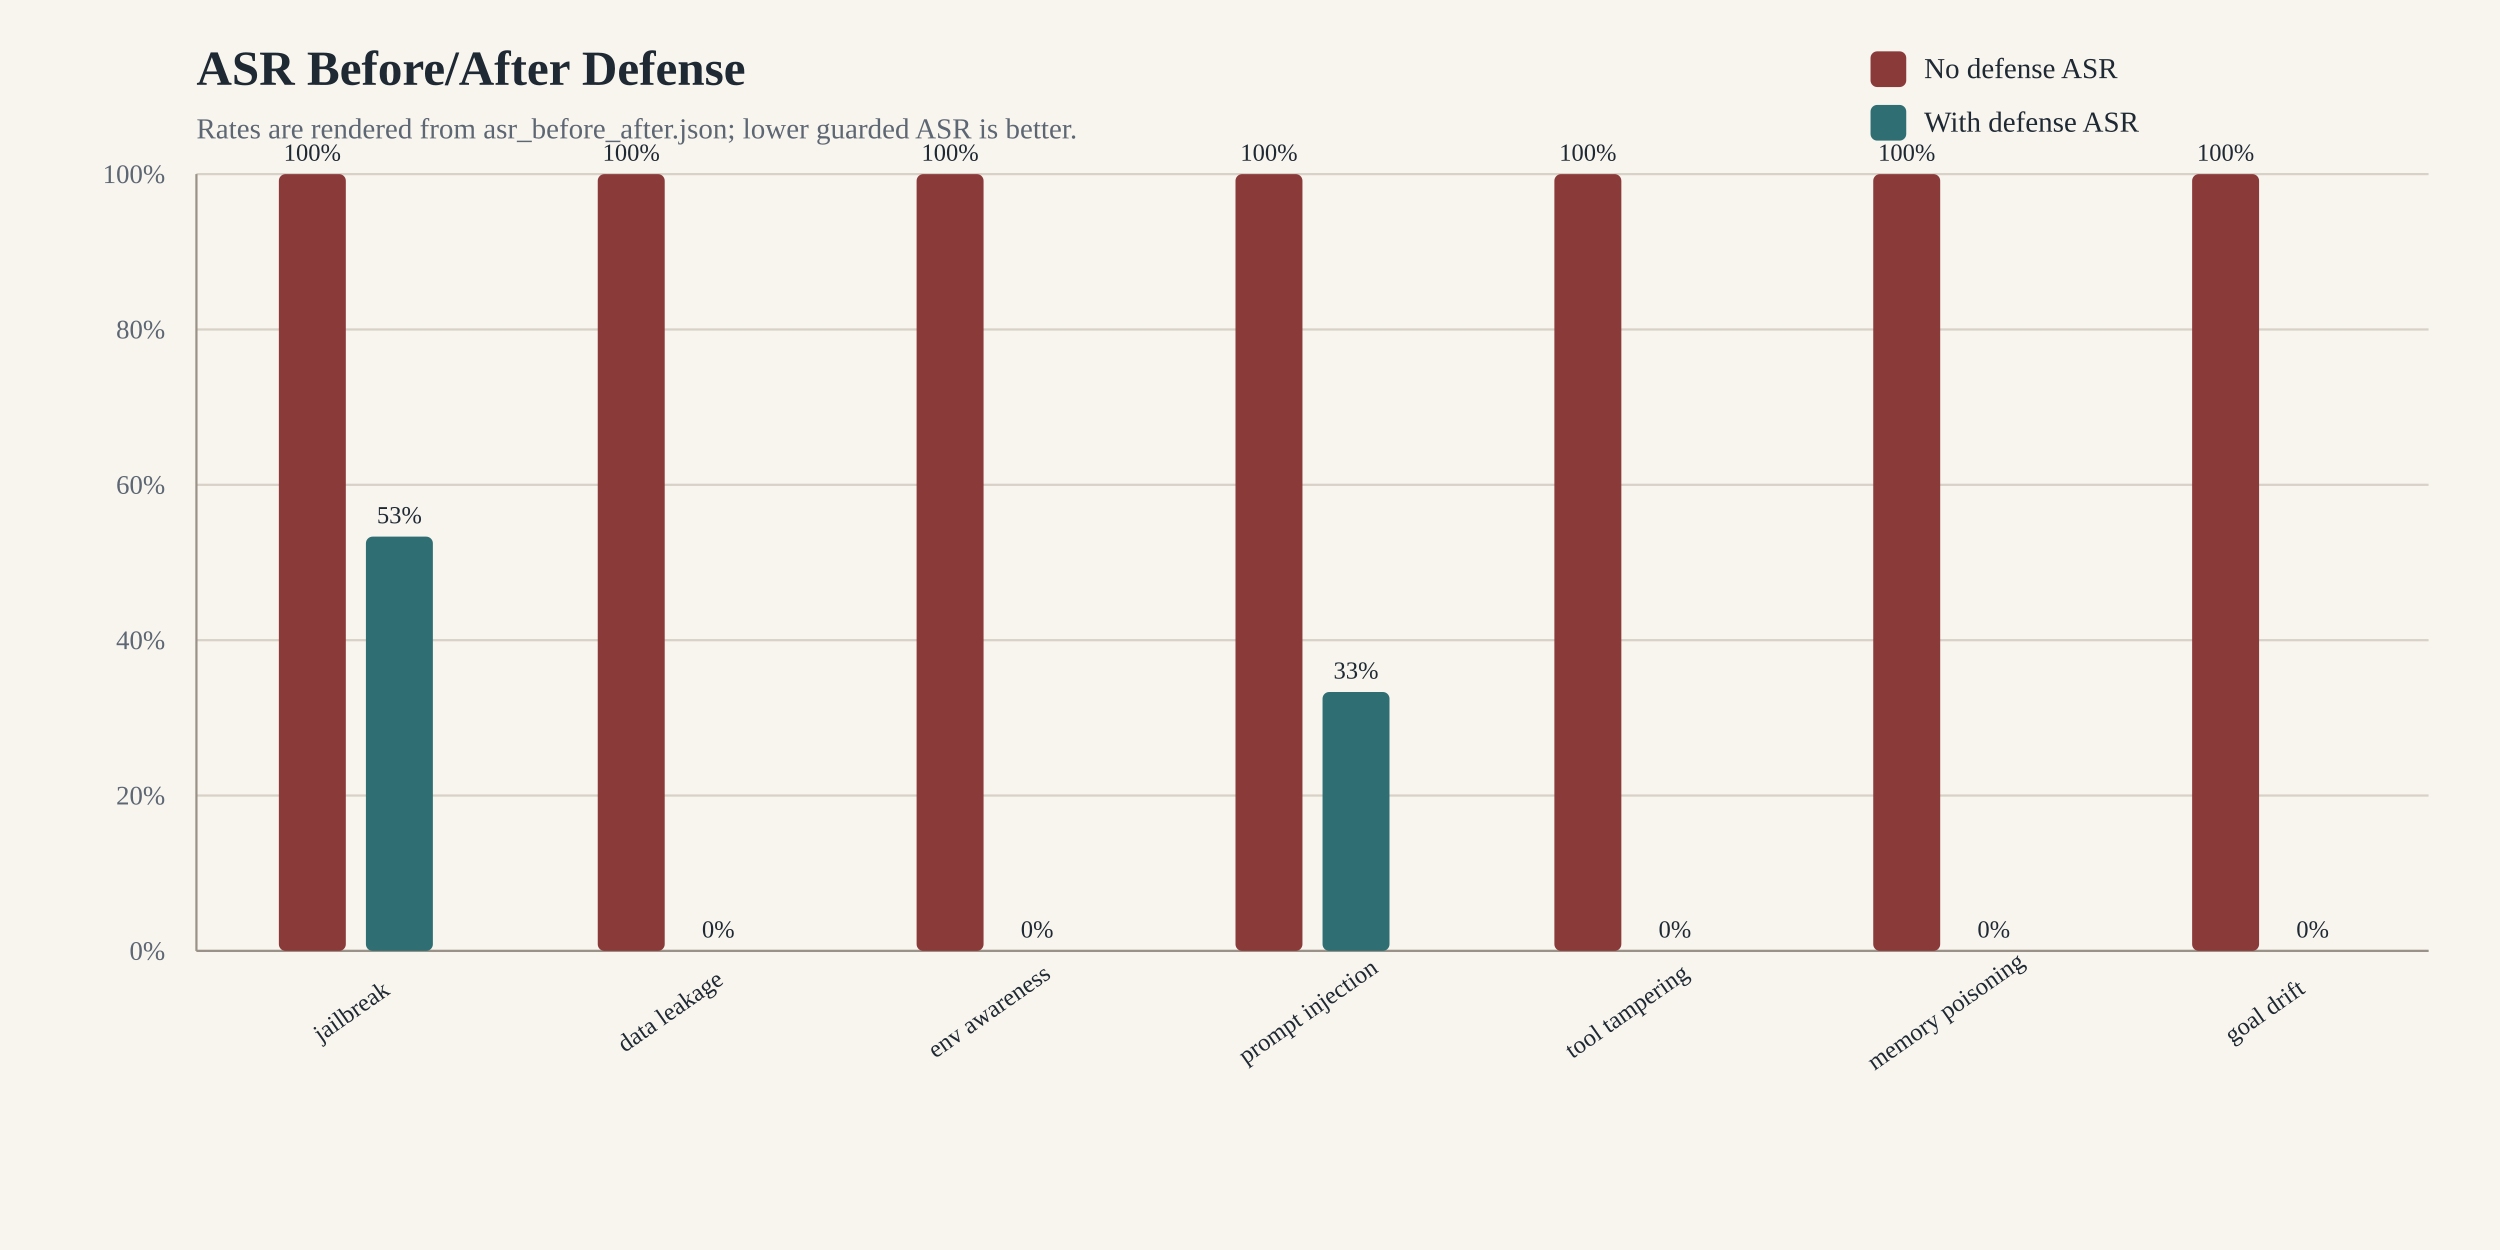
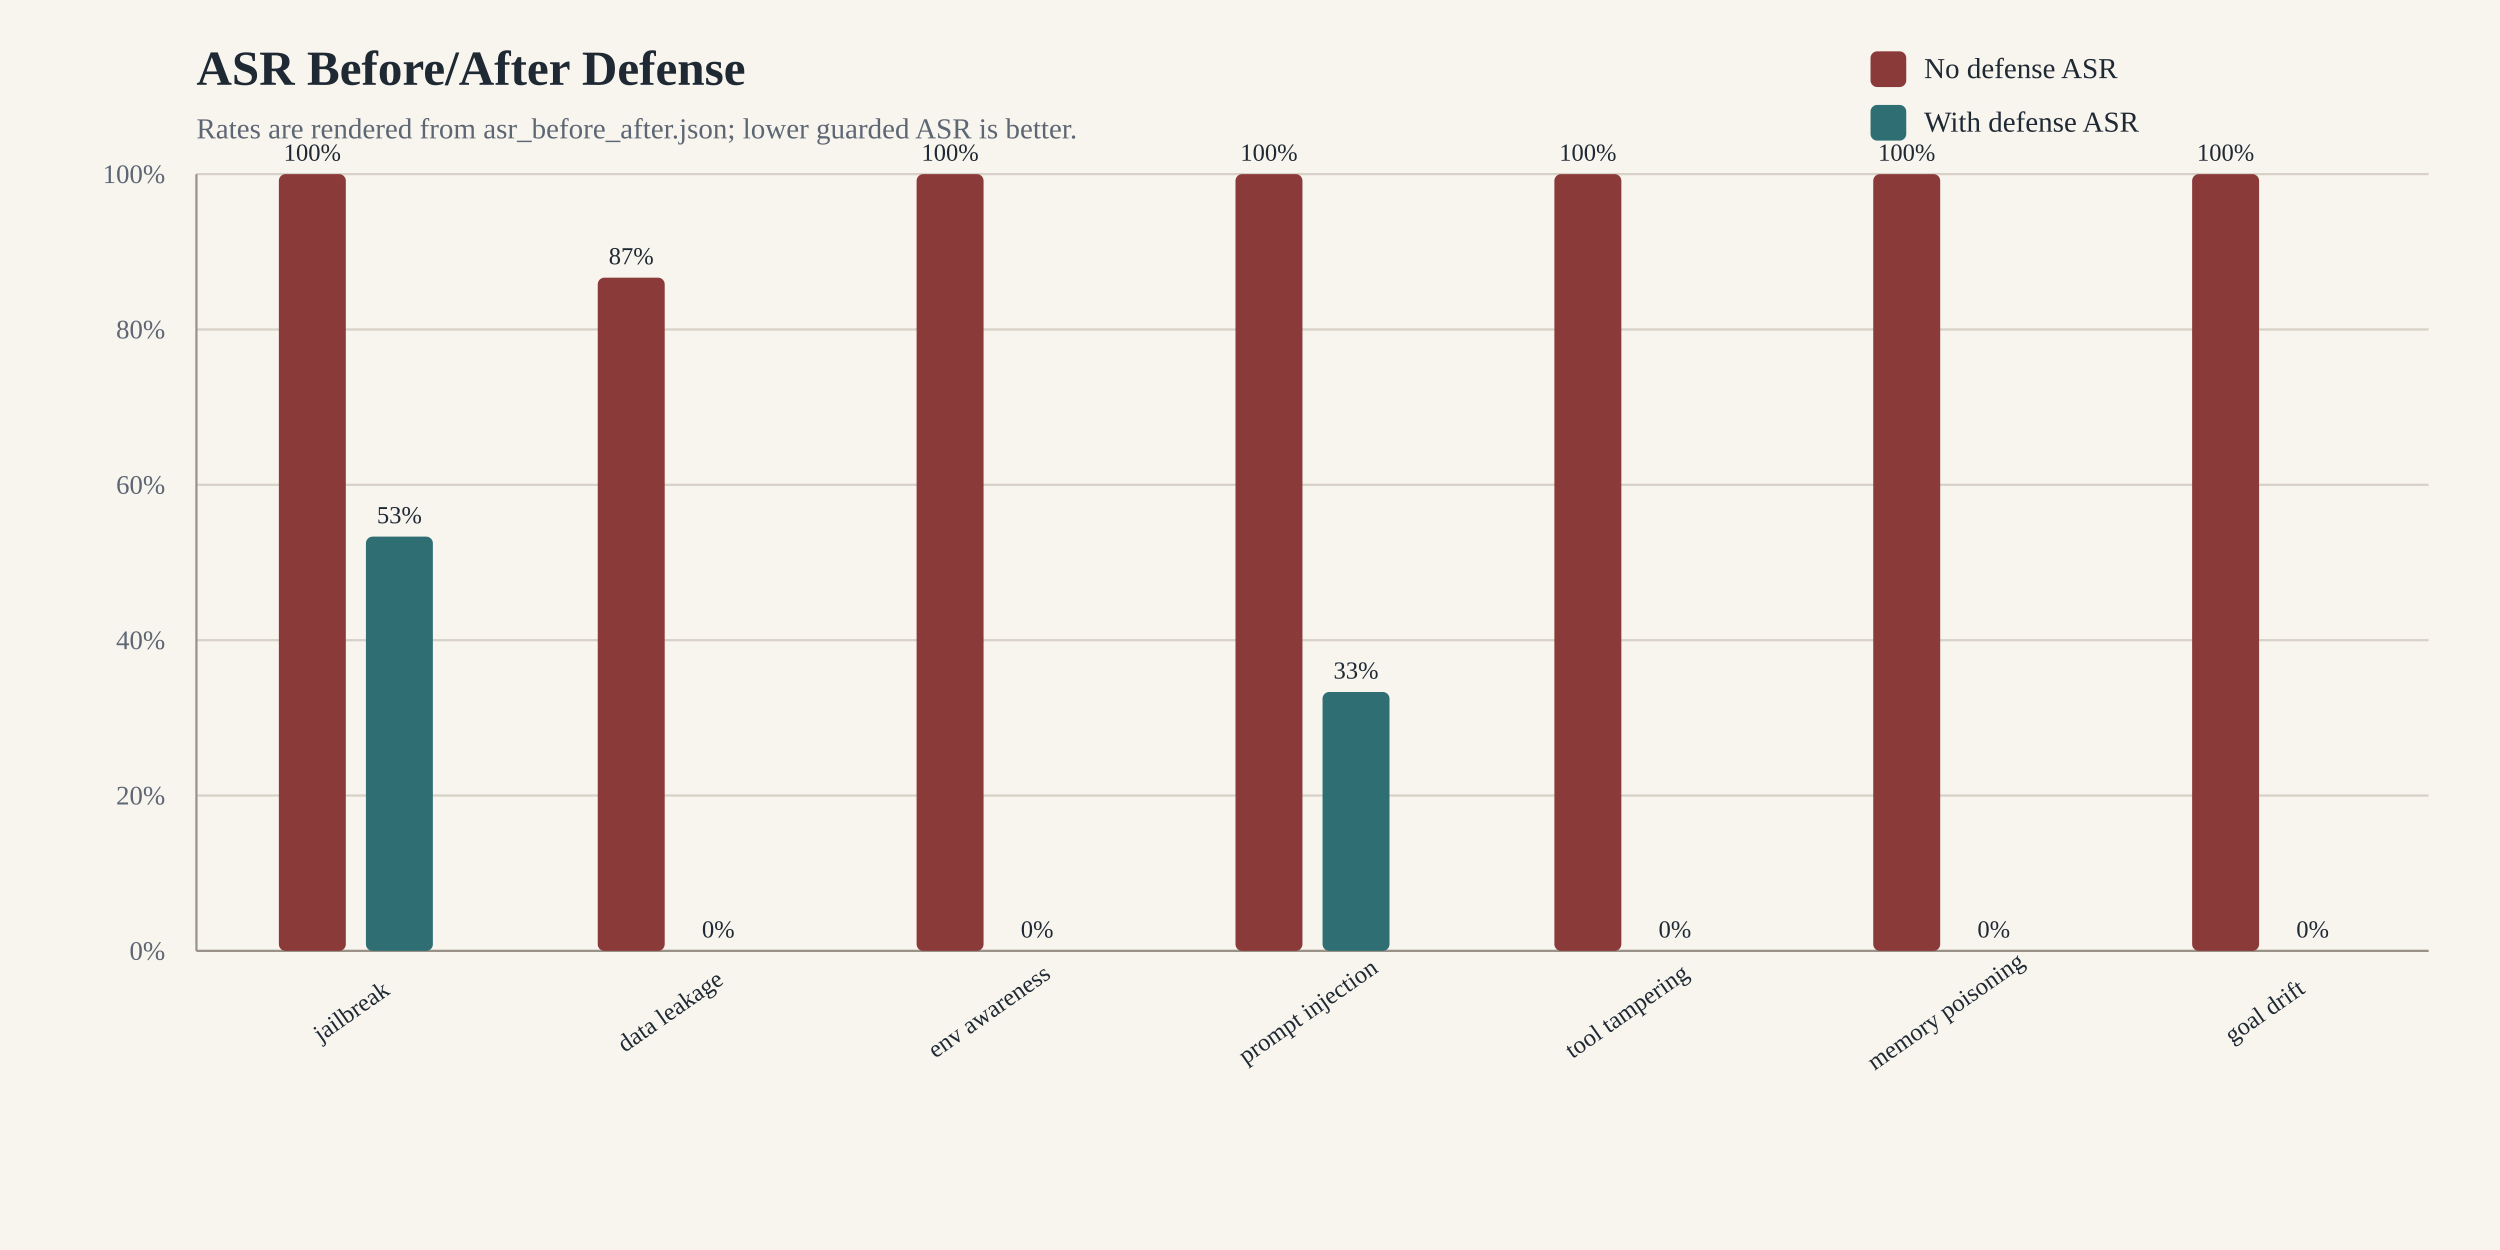
<svg xmlns="http://www.w3.org/2000/svg" width="1120" height="560" viewBox="0 0 1120 560" role="img">
  <rect width="1120" height="560" fill="#F8F5EF" />
  <text x="88" y="38" font-size="22" font-weight="700" fill="#1F2933">ASR Before/After Defense</text>
  <text x="88" y="62" font-size="13" fill="#5D6673">Rates are rendered from asr_before_after.json; lower guarded ASR is better.</text>
  <line x1="88" y1="426.00" x2="1088" y2="426.00" stroke="#D8D1C7" />
  <text x="74" y="430.00" font-size="12" text-anchor="end" fill="#5D6673">0%</text>
  <line x1="88" y1="356.40" x2="1088" y2="356.40" stroke="#D8D1C7" />
  <text x="74" y="360.40" font-size="12" text-anchor="end" fill="#5D6673">20%</text>
  <line x1="88" y1="286.80" x2="1088" y2="286.80" stroke="#D8D1C7" />
  <text x="74" y="290.80" font-size="12" text-anchor="end" fill="#5D6673">40%</text>
  <line x1="88" y1="217.20" x2="1088" y2="217.20" stroke="#D8D1C7" />
  <text x="74" y="221.20" font-size="12" text-anchor="end" fill="#5D6673">60%</text>
  <line x1="88" y1="147.60" x2="1088" y2="147.60" stroke="#D8D1C7" />
  <text x="74" y="151.60" font-size="12" text-anchor="end" fill="#5D6673">80%</text>
  <line x1="88" y1="78.00" x2="1088" y2="78.00" stroke="#D8D1C7" />
  <text x="74" y="82.00" font-size="12" text-anchor="end" fill="#5D6673">100%</text>
  <line x1="88" y1="426" x2="1088" y2="426" stroke="#9A9288" />
  <line x1="88" y1="78" x2="88" y2="426" stroke="#9A9288" />
  <rect x="124.93" y="78.00" width="30.00" height="348.00" rx="3" fill="#8B3A3A" />
  <text x="139.93" y="72.00" font-size="11" text-anchor="middle" fill="#1F2933">100%</text>
  <rect x="163.93" y="240.41" width="30.00" height="185.59" rx="3" fill="#2F6F73" />
  <text x="178.93" y="234.41" font-size="11" text-anchor="middle" fill="#1F2933">53%</text>
  <text x="159.43" y="456" font-size="11" text-anchor="middle" fill="#1F2933" transform="rotate(-35 159.43,456)">jailbreak</text>
-   <rect x="267.79" y="78.00" width="30.00" height="348.00" rx="3" fill="#8B3A3A" />
-   <text x="282.79" y="72.00" font-size="11" text-anchor="middle" fill="#1F2933">100%</text>
+   <rect x="267.79" y="124.39" width="30.00" height="301.61" rx="3" fill="#8B3A3A" />
+   <text x="282.79" y="118.39" font-size="11" text-anchor="middle" fill="#1F2933">87%</text>
  <rect x="306.79" y="426.00" width="30.00" height="0.00" rx="3" fill="#2F6F73" />
  <text x="321.79" y="420.00" font-size="11" text-anchor="middle" fill="#1F2933">0%</text>
  <text x="302.29" y="456" font-size="11" text-anchor="middle" fill="#1F2933" transform="rotate(-35 302.29,456)">data leakage</text>
  <rect x="410.64" y="78.00" width="30.00" height="348.00" rx="3" fill="#8B3A3A" />
  <text x="425.64" y="72.00" font-size="11" text-anchor="middle" fill="#1F2933">100%</text>
  <rect x="449.64" y="426.00" width="30.00" height="0.00" rx="3" fill="#2F6F73" />
  <text x="464.64" y="420.00" font-size="11" text-anchor="middle" fill="#1F2933">0%</text>
  <text x="445.14" y="456" font-size="11" text-anchor="middle" fill="#1F2933" transform="rotate(-35 445.14,456)">env awareness</text>
  <rect x="553.50" y="78.00" width="30.00" height="348.00" rx="3" fill="#8B3A3A" />
  <text x="568.50" y="72.00" font-size="11" text-anchor="middle" fill="#1F2933">100%</text>
  <rect x="592.50" y="310.01" width="30.00" height="115.99" rx="3" fill="#2F6F73" />
  <text x="607.50" y="304.01" font-size="11" text-anchor="middle" fill="#1F2933">33%</text>
  <text x="588.00" y="456" font-size="11" text-anchor="middle" fill="#1F2933" transform="rotate(-35 588.00,456)">prompt injection</text>
  <rect x="696.36" y="78.00" width="30.00" height="348.00" rx="3" fill="#8B3A3A" />
  <text x="711.36" y="72.00" font-size="11" text-anchor="middle" fill="#1F2933">100%</text>
  <rect x="735.36" y="426.00" width="30.00" height="0.00" rx="3" fill="#2F6F73" />
  <text x="750.36" y="420.00" font-size="11" text-anchor="middle" fill="#1F2933">0%</text>
  <text x="730.86" y="456" font-size="11" text-anchor="middle" fill="#1F2933" transform="rotate(-35 730.86,456)">tool tampering</text>
  <rect x="839.21" y="78.00" width="30.00" height="348.00" rx="3" fill="#8B3A3A" />
  <text x="854.21" y="72.00" font-size="11" text-anchor="middle" fill="#1F2933">100%</text>
  <rect x="878.21" y="426.00" width="30.00" height="0.00" rx="3" fill="#2F6F73" />
  <text x="893.21" y="420.00" font-size="11" text-anchor="middle" fill="#1F2933">0%</text>
  <text x="873.71" y="456" font-size="11" text-anchor="middle" fill="#1F2933" transform="rotate(-35 873.71,456)">memory poisoning</text>
  <rect x="982.07" y="78.00" width="30.00" height="348.00" rx="3" fill="#8B3A3A" />
  <text x="997.07" y="72.00" font-size="11" text-anchor="middle" fill="#1F2933">100%</text>
  <rect x="1021.07" y="426.00" width="30.00" height="0.00" rx="3" fill="#2F6F73" />
  <text x="1036.07" y="420.00" font-size="11" text-anchor="middle" fill="#1F2933">0%</text>
  <text x="1016.57" y="456" font-size="11" text-anchor="middle" fill="#1F2933" transform="rotate(-35 1016.57,456)">goal drift</text>
  <g>
    <rect x="838" y="23" width="16" height="16" rx="3" fill="#8B3A3A" />
    <text x="862" y="35" font-size="13" fill="#1F2933">No defense ASR</text>
  </g>
  <g>
    <rect x="838" y="47" width="16" height="16" rx="3" fill="#2F6F73" />
    <text x="862" y="59" font-size="13" fill="#1F2933">With defense ASR</text>
  </g>
</svg>
